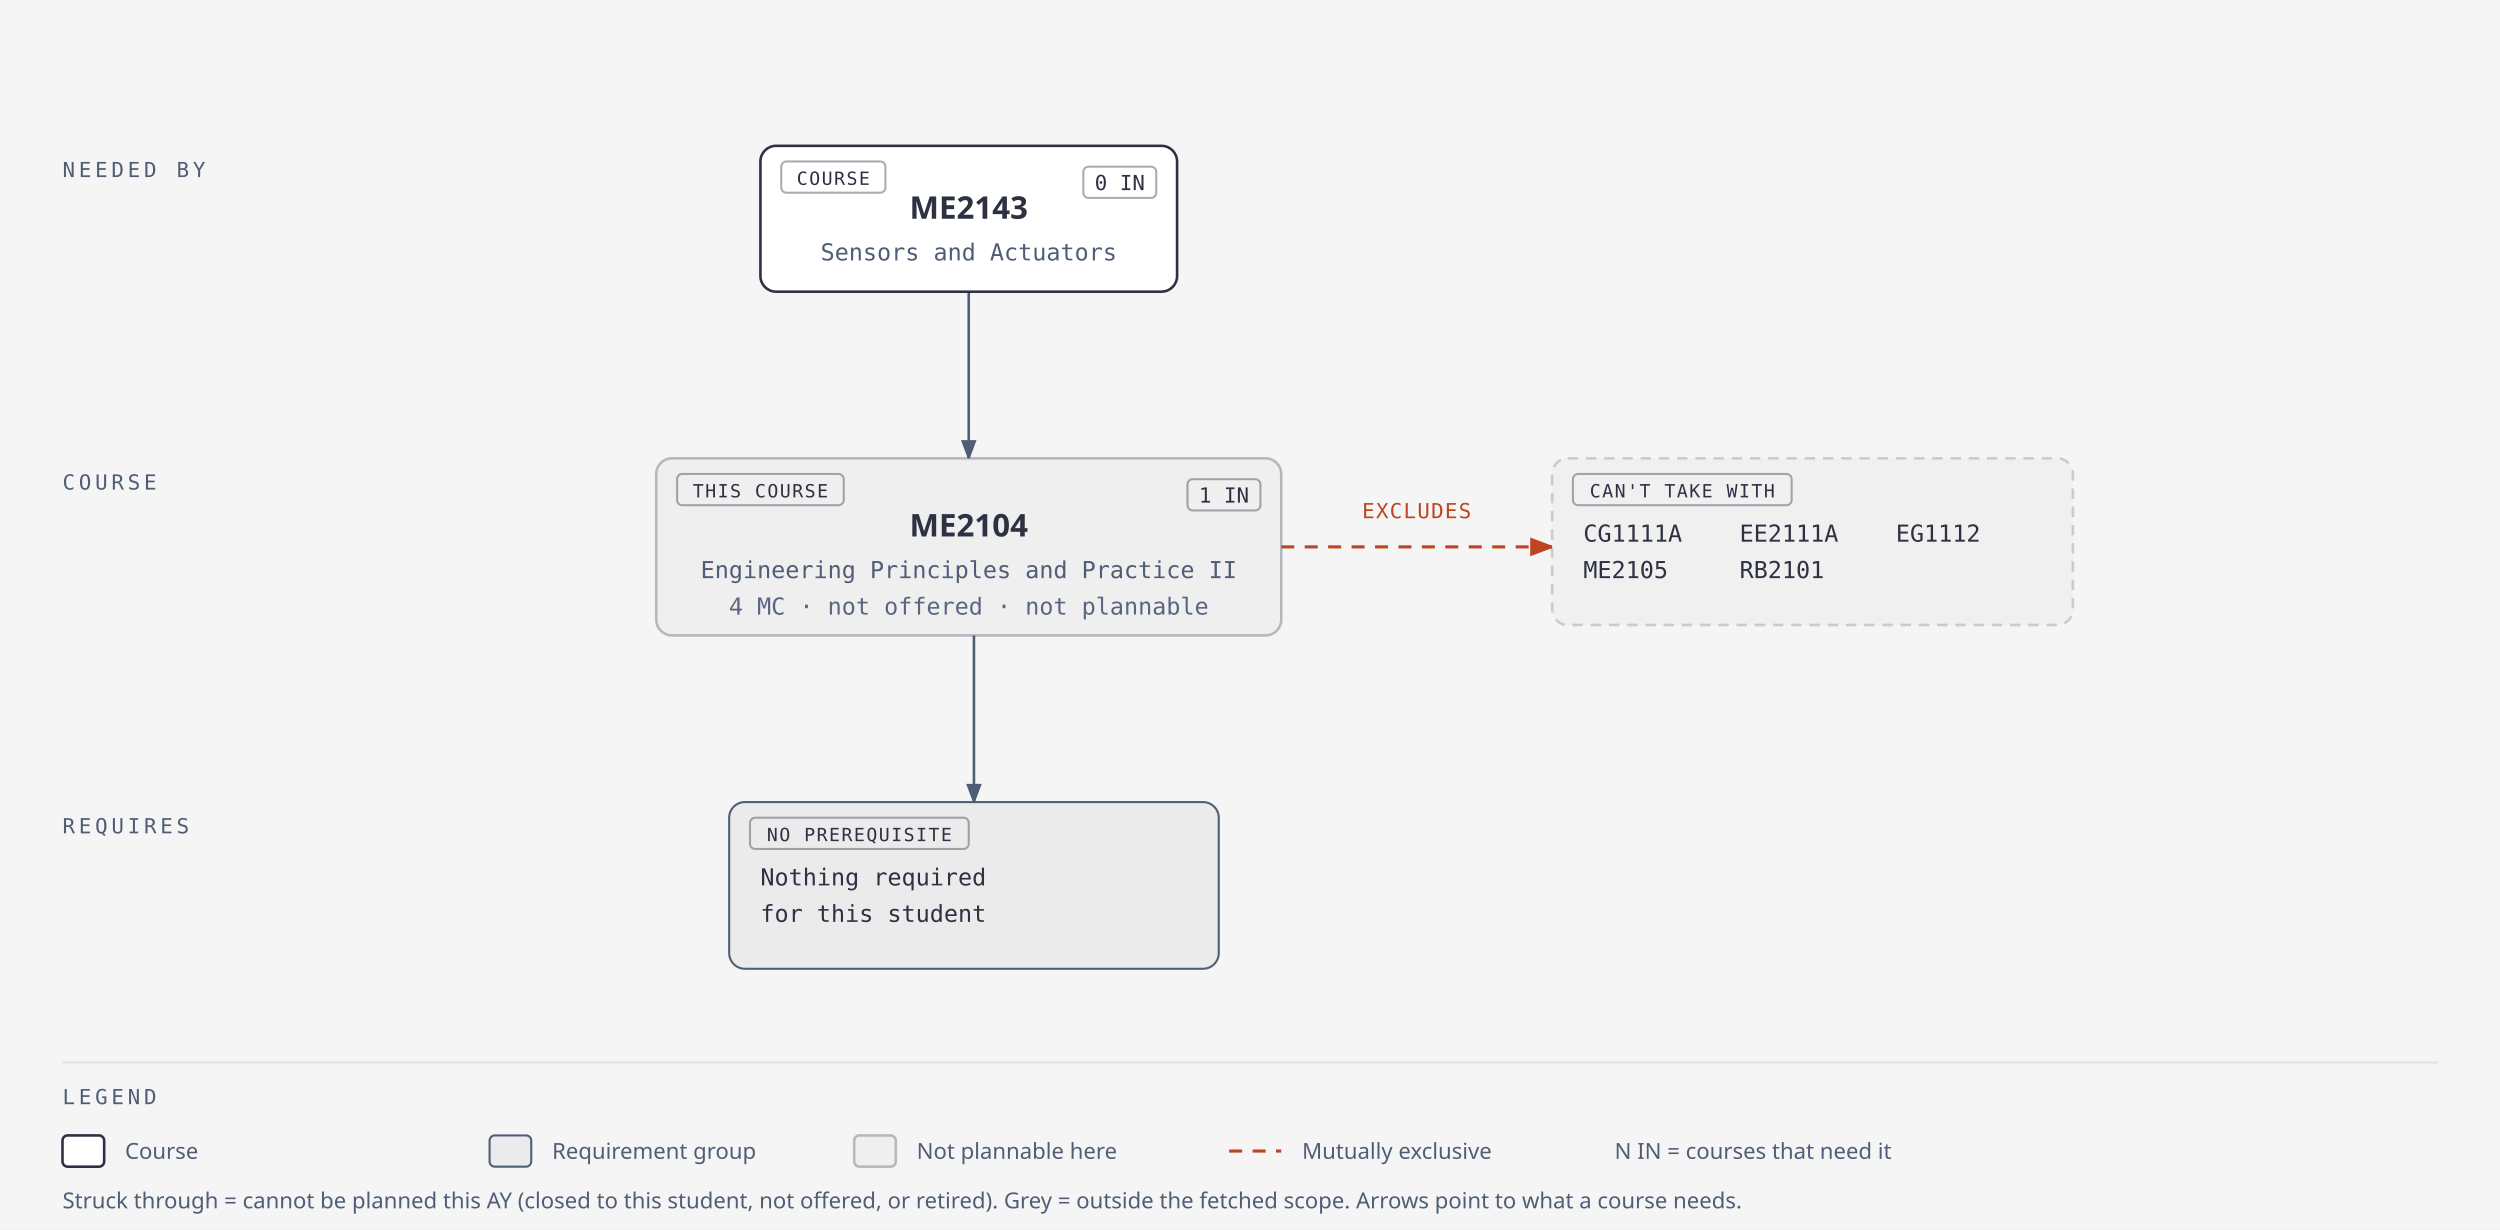
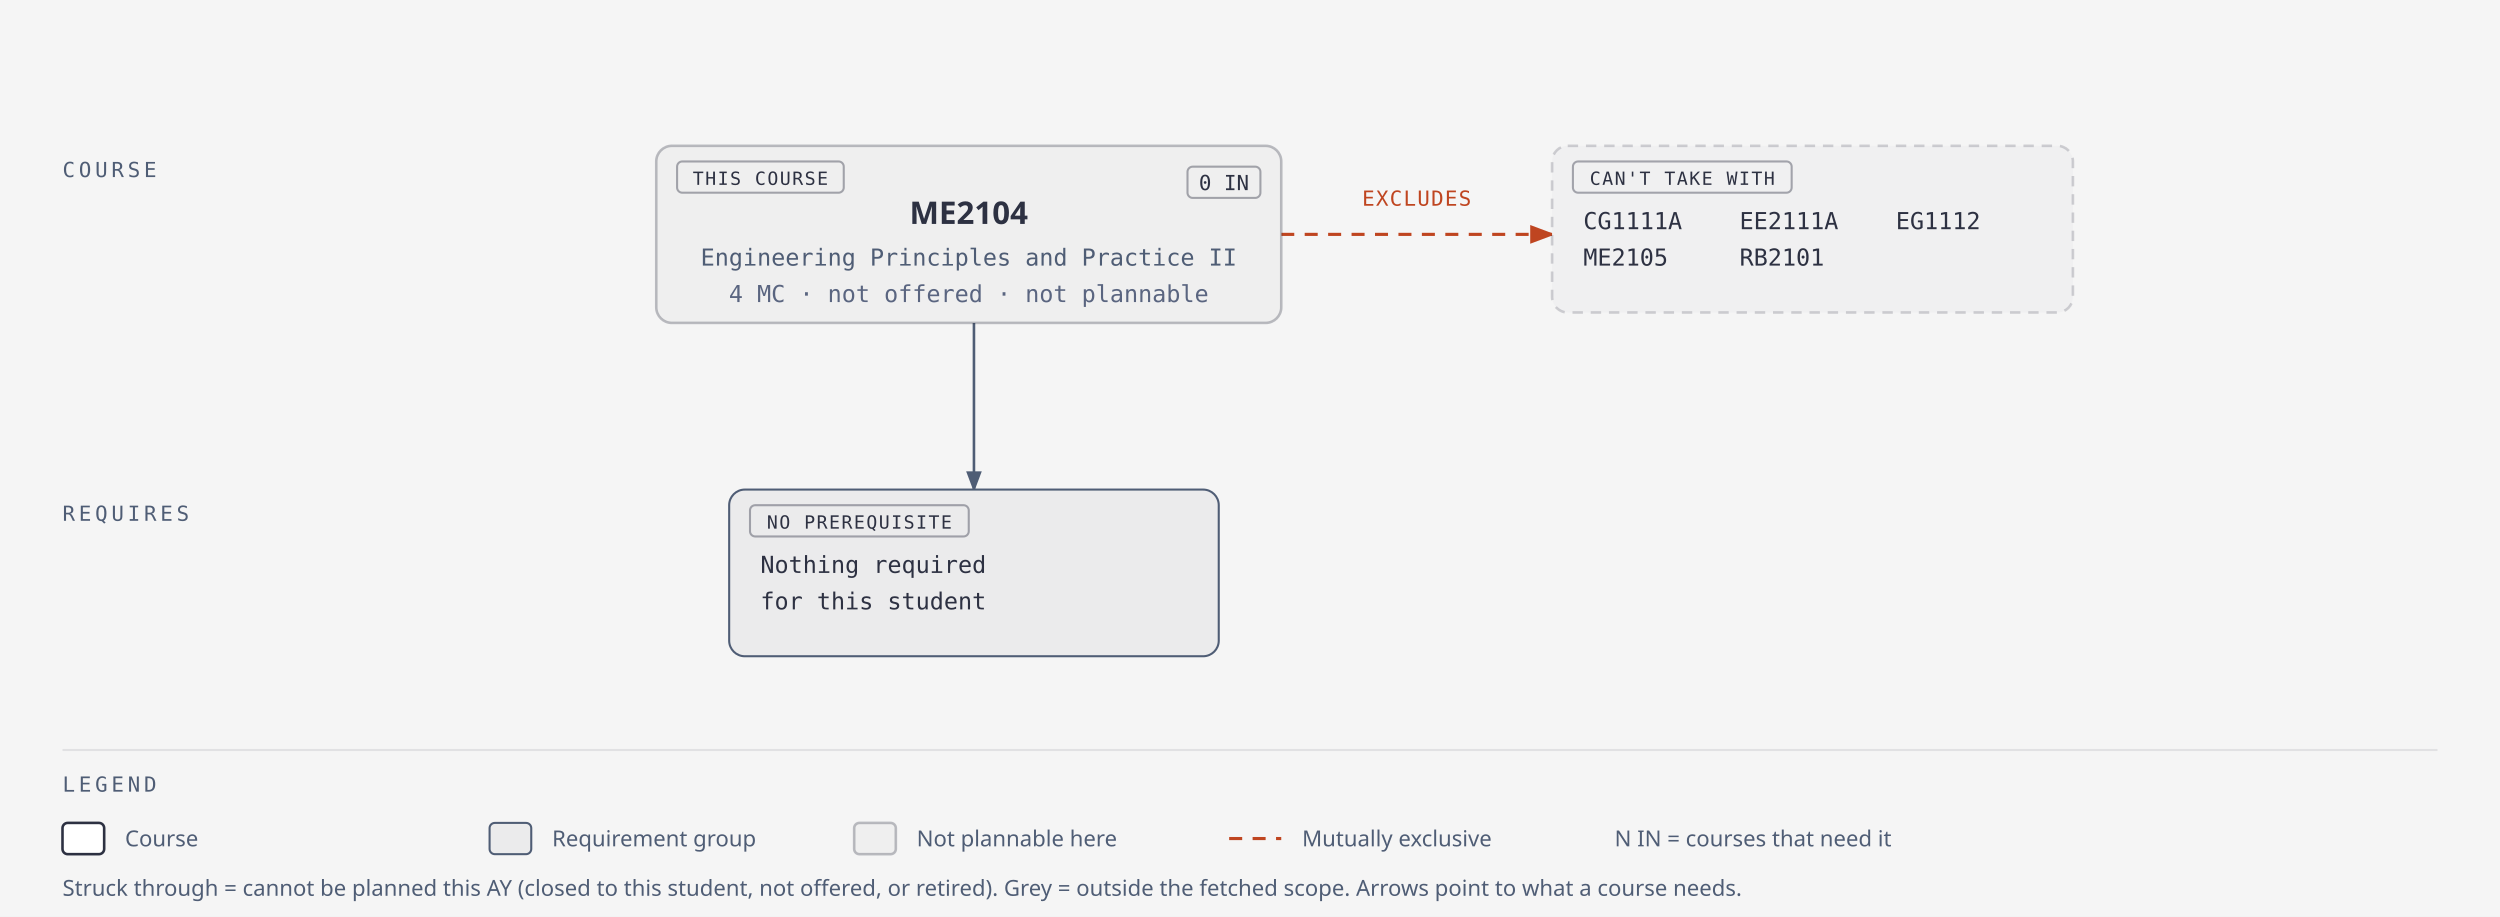
- <svg xmlns="http://www.w3.org/2000/svg" width="960" height="472" viewBox="0 0 960 472" role="img" aria-labelledby="me2104-title me2104-desc">
+ <svg xmlns="http://www.w3.org/2000/svg" width="960" height="352" viewBox="0 0 960 352" role="img" aria-labelledby="me2104-title me2104-desc">
  <defs>
    <marker id="arrow" markerWidth="8" markerHeight="6" refX="7" refY="3" orient="auto">
      <polygon points="0 0, 8 3, 0 6" fill="#4f5d75" />
    </marker>
    <marker id="arrow-accent" markerWidth="8" markerHeight="6" refX="7" refY="3" orient="auto">
      <polygon points="0 0, 8 3, 0 6" fill="#bf4520" />
    </marker>
  </defs>
  <rect width="100%" height="100%" fill="#f5f5f5" />
-   <text x="24" y="68" fill="#4f5d75" font-size="8" font-family="'Geist Mono', ui-monospace, monospace" letter-spacing="0.18em">NEEDED BY</text>
-   <text x="24" y="188" fill="#4f5d75" font-size="8" font-family="'Geist Mono', ui-monospace, monospace" letter-spacing="0.18em">COURSE</text>
-   <text x="24" y="320" fill="#4f5d75" font-size="8" font-family="'Geist Mono', ui-monospace, monospace" letter-spacing="0.18em">REQUIRES</text>
-   <path d="M 372,112 V 176" fill="none" stroke="#4f5d75" stroke-width="1" marker-end="url(#arrow)" />
-   <path d="M 374,244 V 308" fill="none" stroke="#4f5d75" stroke-width="1" marker-end="url(#arrow)" />
-   <line x1="492" y1="210" x2="596" y2="210" stroke="#bf4520" stroke-width="1.2" stroke-dasharray="5,4" marker-end="url(#arrow-accent)" />
-   <rect x="518" y="190" width="52" height="12" rx="2" fill="#f5f5f5" />
-   <text x="544" y="199" fill="#bf4520" font-size="8" font-family="'Geist Mono', ui-monospace, monospace" text-anchor="middle" letter-spacing="0.06em">EXCLUDES</text>
-   <rect x="292" y="56" width="160" height="56" rx="6" fill="#f5f5f5" />
-   <rect x="292" y="56" width="160" height="56" rx="6" fill="#ffffff" stroke="#2d3142" stroke-width="1" />
-   <rect x="300" y="62" width="40" height="12" rx="2" fill="transparent" stroke="rgba(45,49,66,0.40)" stroke-width="0.8" />
-   <text x="320" y="71" fill="#2d3142" font-size="7" font-family="'Geist Mono', ui-monospace, monospace" text-anchor="middle" letter-spacing="0.08em">COURSE</text>
-   <rect x="416" y="64" width="28" height="12" rx="2" fill="transparent" stroke="rgba(45,49,66,0.40)" stroke-width="0.8" />
-   <text x="430" y="73" fill="#2d3142" font-size="8" font-family="'Geist Mono', ui-monospace, monospace" text-anchor="middle">0 IN</text>
-   <text x="372" y="84" fill="#2d3142" font-size="12" font-weight="600" font-family="'Geist', system-ui, sans-serif" text-anchor="middle">ME2143</text>
-   <text x="372" y="100" fill="#4f5d75" font-size="9" font-family="'Geist Mono', ui-monospace, monospace" text-anchor="middle">Sensors and Actuators</text>
-   <rect x="252" y="176" width="240" height="68" rx="6" fill="#f5f5f5" />
-   <rect x="252" y="176" width="240" height="68" rx="6" fill="rgba(45,49,66,0.03)" stroke="rgba(45,49,66,0.30)" stroke-width="1" />
-   <rect x="260" y="182" width="64" height="12" rx="2" fill="transparent" stroke="rgba(45,49,66,0.40)" stroke-width="0.8" />
-   <text x="292" y="191" fill="#2d3142" font-size="7" font-family="'Geist Mono', ui-monospace, monospace" text-anchor="middle" letter-spacing="0.08em">THIS COURSE</text>
-   <rect x="456" y="184" width="28" height="12" rx="2" fill="transparent" stroke="rgba(45,49,66,0.40)" stroke-width="0.8" />
-   <text x="470" y="193" fill="#2d3142" font-size="8" font-family="'Geist Mono', ui-monospace, monospace" text-anchor="middle">1 IN</text>
-   <text x="372" y="206" fill="#2d3142" font-size="12" font-weight="600" font-family="'Geist', system-ui, sans-serif" text-anchor="middle">ME2104</text>
-   <text x="372" y="222" fill="#4f5d75" font-size="9" font-family="'Geist Mono', ui-monospace, monospace" text-anchor="middle">Engineering Principles and Practice II</text>
-   <text x="372" y="236" fill="#5a6580" font-size="9" font-family="'Geist Mono', ui-monospace, monospace" text-anchor="middle">4 MC · not offered · not plannable</text>
-   <rect x="596" y="176" width="200" height="64" rx="6" fill="#f5f5f5" />
-   <rect x="596" y="176" width="200" height="64" rx="6" fill="rgba(45,49,66,0.02)" stroke="rgba(45,49,66,0.20)" stroke-width="1" stroke-dasharray="4,3" />
-   <rect x="604" y="182" width="84" height="12" rx="2" fill="transparent" stroke="rgba(45,49,66,0.40)" stroke-width="0.8" />
-   <text x="646" y="191" fill="#2d3142" font-size="7" font-family="'Geist Mono', ui-monospace, monospace" text-anchor="middle" letter-spacing="0.08em">CAN'T TAKE WITH</text>
-   <text x="608" y="208" fill="#2d3142" font-size="9" font-family="'Geist Mono', ui-monospace, monospace">CG1111A</text>
-   <text x="668" y="208" fill="#2d3142" font-size="9" font-family="'Geist Mono', ui-monospace, monospace">EE2111A</text>
-   <text x="728" y="208" fill="#2d3142" font-size="9" font-family="'Geist Mono', ui-monospace, monospace">EG1112</text>
-   <text x="608" y="222" fill="#2d3142" font-size="9" font-family="'Geist Mono', ui-monospace, monospace">ME2105</text>
-   <text x="668" y="222" fill="#2d3142" font-size="9" font-family="'Geist Mono', ui-monospace, monospace">RB2101</text>
-   <rect x="280" y="308" width="188" height="64" rx="6" fill="#f5f5f5" />
-   <rect x="280" y="308" width="188" height="64" rx="6" fill="rgba(45,49,66,0.05)" stroke="#4f5d75" stroke-width="0.8" />
-   <rect x="288" y="314" width="84" height="12" rx="2" fill="transparent" stroke="rgba(45,49,66,0.40)" stroke-width="0.8" />
-   <text x="330" y="323" fill="#2d3142" font-size="7" font-family="'Geist Mono', ui-monospace, monospace" text-anchor="middle" letter-spacing="0.08em">NO PREREQUISITE</text>
-   <text x="292" y="340" fill="#2d3142" font-size="9" font-family="'Geist Mono', ui-monospace, monospace">Nothing required</text>
-   <text x="292" y="354" fill="#2d3142" font-size="9" font-family="'Geist Mono', ui-monospace, monospace">for this student</text>
-   <line x1="24" y1="408" x2="936" y2="408" stroke="rgba(45,49,66,0.10)" stroke-width="0.8" />
-   <text x="24" y="424" fill="#4f5d75" font-size="8" font-family="'Geist Mono', ui-monospace, monospace" letter-spacing="0.18em">LEGEND</text>
-   <rect x="24" y="436" width="16" height="12" rx="2" fill="#ffffff" stroke="#2d3142" stroke-width="1" />
-   <text x="48" y="445" fill="#4f5d75" font-size="8.5" font-family="'Geist', system-ui, sans-serif">Course</text>
-   <rect x="188" y="436" width="16" height="12" rx="2" fill="rgba(45,49,66,0.05)" stroke="#4f5d75" stroke-width="0.8" />
-   <text x="212" y="445" fill="#4f5d75" font-size="8.5" font-family="'Geist', system-ui, sans-serif">Requirement group</text>
-   <rect x="328" y="436" width="16" height="12" rx="2" fill="rgba(45,49,66,0.03)" stroke="rgba(45,49,66,0.30)" stroke-width="1" />
-   <text x="352" y="445" fill="#4f5d75" font-size="8.5" font-family="'Geist', system-ui, sans-serif">Not plannable here</text>
-   <line x1="472" y1="442" x2="492" y2="442" stroke="#bf4520" stroke-width="1.2" stroke-dasharray="5,4" />
-   <text x="500" y="445" fill="#4f5d75" font-size="8.5" font-family="'Geist', system-ui, sans-serif">Mutually exclusive</text>
-   <text x="620" y="445" fill="#4f5d75" font-size="8.5" font-family="'Geist', system-ui, sans-serif">N IN = courses that need it</text>
-   <text x="24" y="464" fill="#4f5d75" font-size="8.5" font-family="'Geist', system-ui, sans-serif">Struck through = cannot be planned this AY (closed to this student, not offered, or retired). Grey = outside the fetched scope. Arrows point to what a course needs.</text>
+   <text x="24" y="68" fill="#4f5d75" font-size="8" font-family="'Geist Mono', ui-monospace, monospace" letter-spacing="0.18em">COURSE</text>
+   <text x="24" y="200" fill="#4f5d75" font-size="8" font-family="'Geist Mono', ui-monospace, monospace" letter-spacing="0.18em">REQUIRES</text>
+   <path d="M 374,124 V 188" fill="none" stroke="#4f5d75" stroke-width="1" marker-end="url(#arrow)" />
+   <line x1="492" y1="90" x2="596" y2="90" stroke="#bf4520" stroke-width="1.2" stroke-dasharray="5,4" marker-end="url(#arrow-accent)" />
+   <rect x="518" y="70" width="52" height="12" rx="2" fill="#f5f5f5" />
+   <text x="544" y="79" fill="#bf4520" font-size="8" font-family="'Geist Mono', ui-monospace, monospace" text-anchor="middle" letter-spacing="0.06em">EXCLUDES</text>
+   <rect x="252" y="56" width="240" height="68" rx="6" fill="#f5f5f5" />
+   <rect x="252" y="56" width="240" height="68" rx="6" fill="rgba(45,49,66,0.03)" stroke="rgba(45,49,66,0.30)" stroke-width="1" />
+   <rect x="260" y="62" width="64" height="12" rx="2" fill="transparent" stroke="rgba(45,49,66,0.40)" stroke-width="0.8" />
+   <text x="292" y="71" fill="#2d3142" font-size="7" font-family="'Geist Mono', ui-monospace, monospace" text-anchor="middle" letter-spacing="0.08em">THIS COURSE</text>
+   <rect x="456" y="64" width="28" height="12" rx="2" fill="transparent" stroke="rgba(45,49,66,0.40)" stroke-width="0.8" />
+   <text x="470" y="73" fill="#2d3142" font-size="8" font-family="'Geist Mono', ui-monospace, monospace" text-anchor="middle">0 IN</text>
+   <text x="372" y="86" fill="#2d3142" font-size="12" font-weight="600" font-family="'Geist', system-ui, sans-serif" text-anchor="middle">ME2104</text>
+   <text x="372" y="102" fill="#4f5d75" font-size="9" font-family="'Geist Mono', ui-monospace, monospace" text-anchor="middle">Engineering Principles and Practice II</text>
+   <text x="372" y="116" fill="#5a6580" font-size="9" font-family="'Geist Mono', ui-monospace, monospace" text-anchor="middle">4 MC · not offered · not plannable</text>
+   <rect x="596" y="56" width="200" height="64" rx="6" fill="#f5f5f5" />
+   <rect x="596" y="56" width="200" height="64" rx="6" fill="rgba(45,49,66,0.02)" stroke="rgba(45,49,66,0.20)" stroke-width="1" stroke-dasharray="4,3" />
+   <rect x="604" y="62" width="84" height="12" rx="2" fill="transparent" stroke="rgba(45,49,66,0.40)" stroke-width="0.8" />
+   <text x="646" y="71" fill="#2d3142" font-size="7" font-family="'Geist Mono', ui-monospace, monospace" text-anchor="middle" letter-spacing="0.08em">CAN'T TAKE WITH</text>
+   <text x="608" y="88" fill="#2d3142" font-size="9" font-family="'Geist Mono', ui-monospace, monospace">CG1111A</text>
+   <text x="668" y="88" fill="#2d3142" font-size="9" font-family="'Geist Mono', ui-monospace, monospace">EE2111A</text>
+   <text x="728" y="88" fill="#2d3142" font-size="9" font-family="'Geist Mono', ui-monospace, monospace">EG1112</text>
+   <text x="608" y="102" fill="#2d3142" font-size="9" font-family="'Geist Mono', ui-monospace, monospace">ME2105</text>
+   <text x="668" y="102" fill="#2d3142" font-size="9" font-family="'Geist Mono', ui-monospace, monospace">RB2101</text>
+   <rect x="280" y="188" width="188" height="64" rx="6" fill="#f5f5f5" />
+   <rect x="280" y="188" width="188" height="64" rx="6" fill="rgba(45,49,66,0.05)" stroke="#4f5d75" stroke-width="0.8" />
+   <rect x="288" y="194" width="84" height="12" rx="2" fill="transparent" stroke="rgba(45,49,66,0.40)" stroke-width="0.8" />
+   <text x="330" y="203" fill="#2d3142" font-size="7" font-family="'Geist Mono', ui-monospace, monospace" text-anchor="middle" letter-spacing="0.08em">NO PREREQUISITE</text>
+   <text x="292" y="220" fill="#2d3142" font-size="9" font-family="'Geist Mono', ui-monospace, monospace">Nothing required</text>
+   <text x="292" y="234" fill="#2d3142" font-size="9" font-family="'Geist Mono', ui-monospace, monospace">for this student</text>
+   <line x1="24" y1="288" x2="936" y2="288" stroke="rgba(45,49,66,0.10)" stroke-width="0.8" />
+   <text x="24" y="304" fill="#4f5d75" font-size="8" font-family="'Geist Mono', ui-monospace, monospace" letter-spacing="0.18em">LEGEND</text>
+   <rect x="24" y="316" width="16" height="12" rx="2" fill="#ffffff" stroke="#2d3142" stroke-width="1" />
+   <text x="48" y="325" fill="#4f5d75" font-size="8.5" font-family="'Geist', system-ui, sans-serif">Course</text>
+   <rect x="188" y="316" width="16" height="12" rx="2" fill="rgba(45,49,66,0.05)" stroke="#4f5d75" stroke-width="0.8" />
+   <text x="212" y="325" fill="#4f5d75" font-size="8.5" font-family="'Geist', system-ui, sans-serif">Requirement group</text>
+   <rect x="328" y="316" width="16" height="12" rx="2" fill="rgba(45,49,66,0.03)" stroke="rgba(45,49,66,0.30)" stroke-width="1" />
+   <text x="352" y="325" fill="#4f5d75" font-size="8.5" font-family="'Geist', system-ui, sans-serif">Not plannable here</text>
+   <line x1="472" y1="322" x2="492" y2="322" stroke="#bf4520" stroke-width="1.2" stroke-dasharray="5,4" />
+   <text x="500" y="325" fill="#4f5d75" font-size="8.5" font-family="'Geist', system-ui, sans-serif">Mutually exclusive</text>
+   <text x="620" y="325" fill="#4f5d75" font-size="8.5" font-family="'Geist', system-ui, sans-serif">N IN = courses that need it</text>
+   <text x="24" y="344" fill="#4f5d75" font-size="8.5" font-family="'Geist', system-ui, sans-serif">Struck through = cannot be planned this AY (closed to this student, not offered, or retired). Grey = outside the fetched scope. Arrows point to what a course needs.</text>
</svg>
